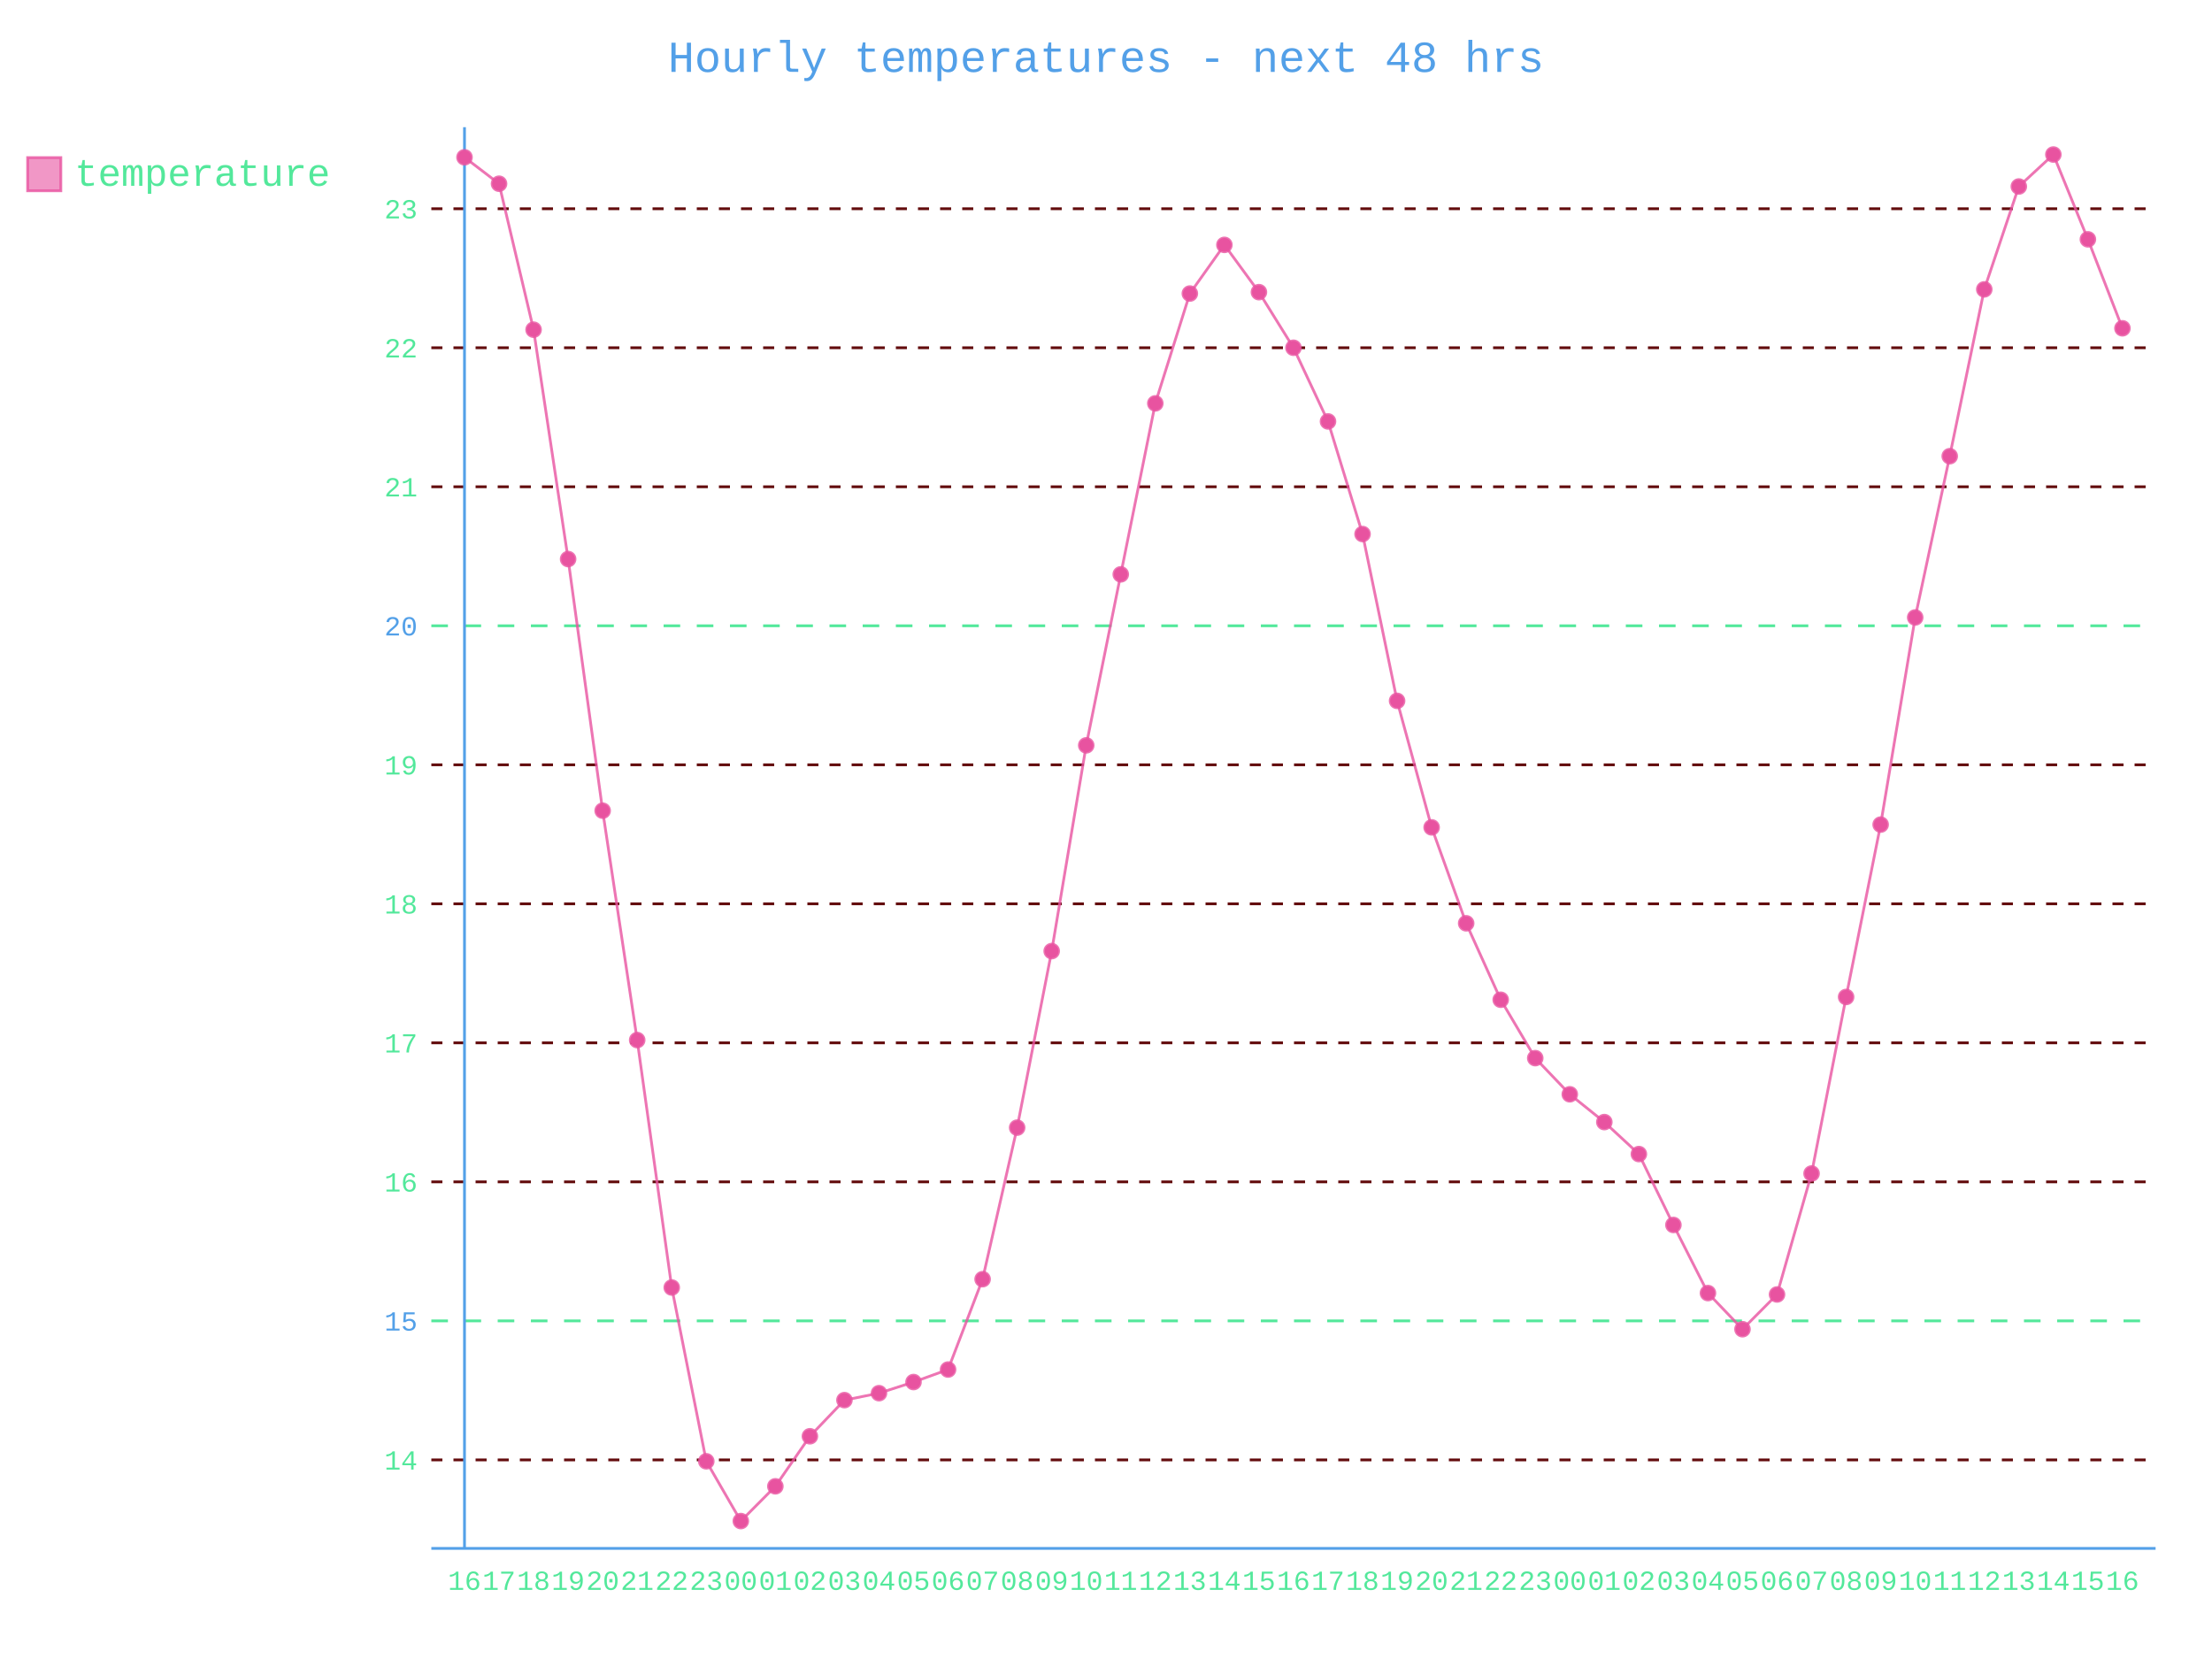
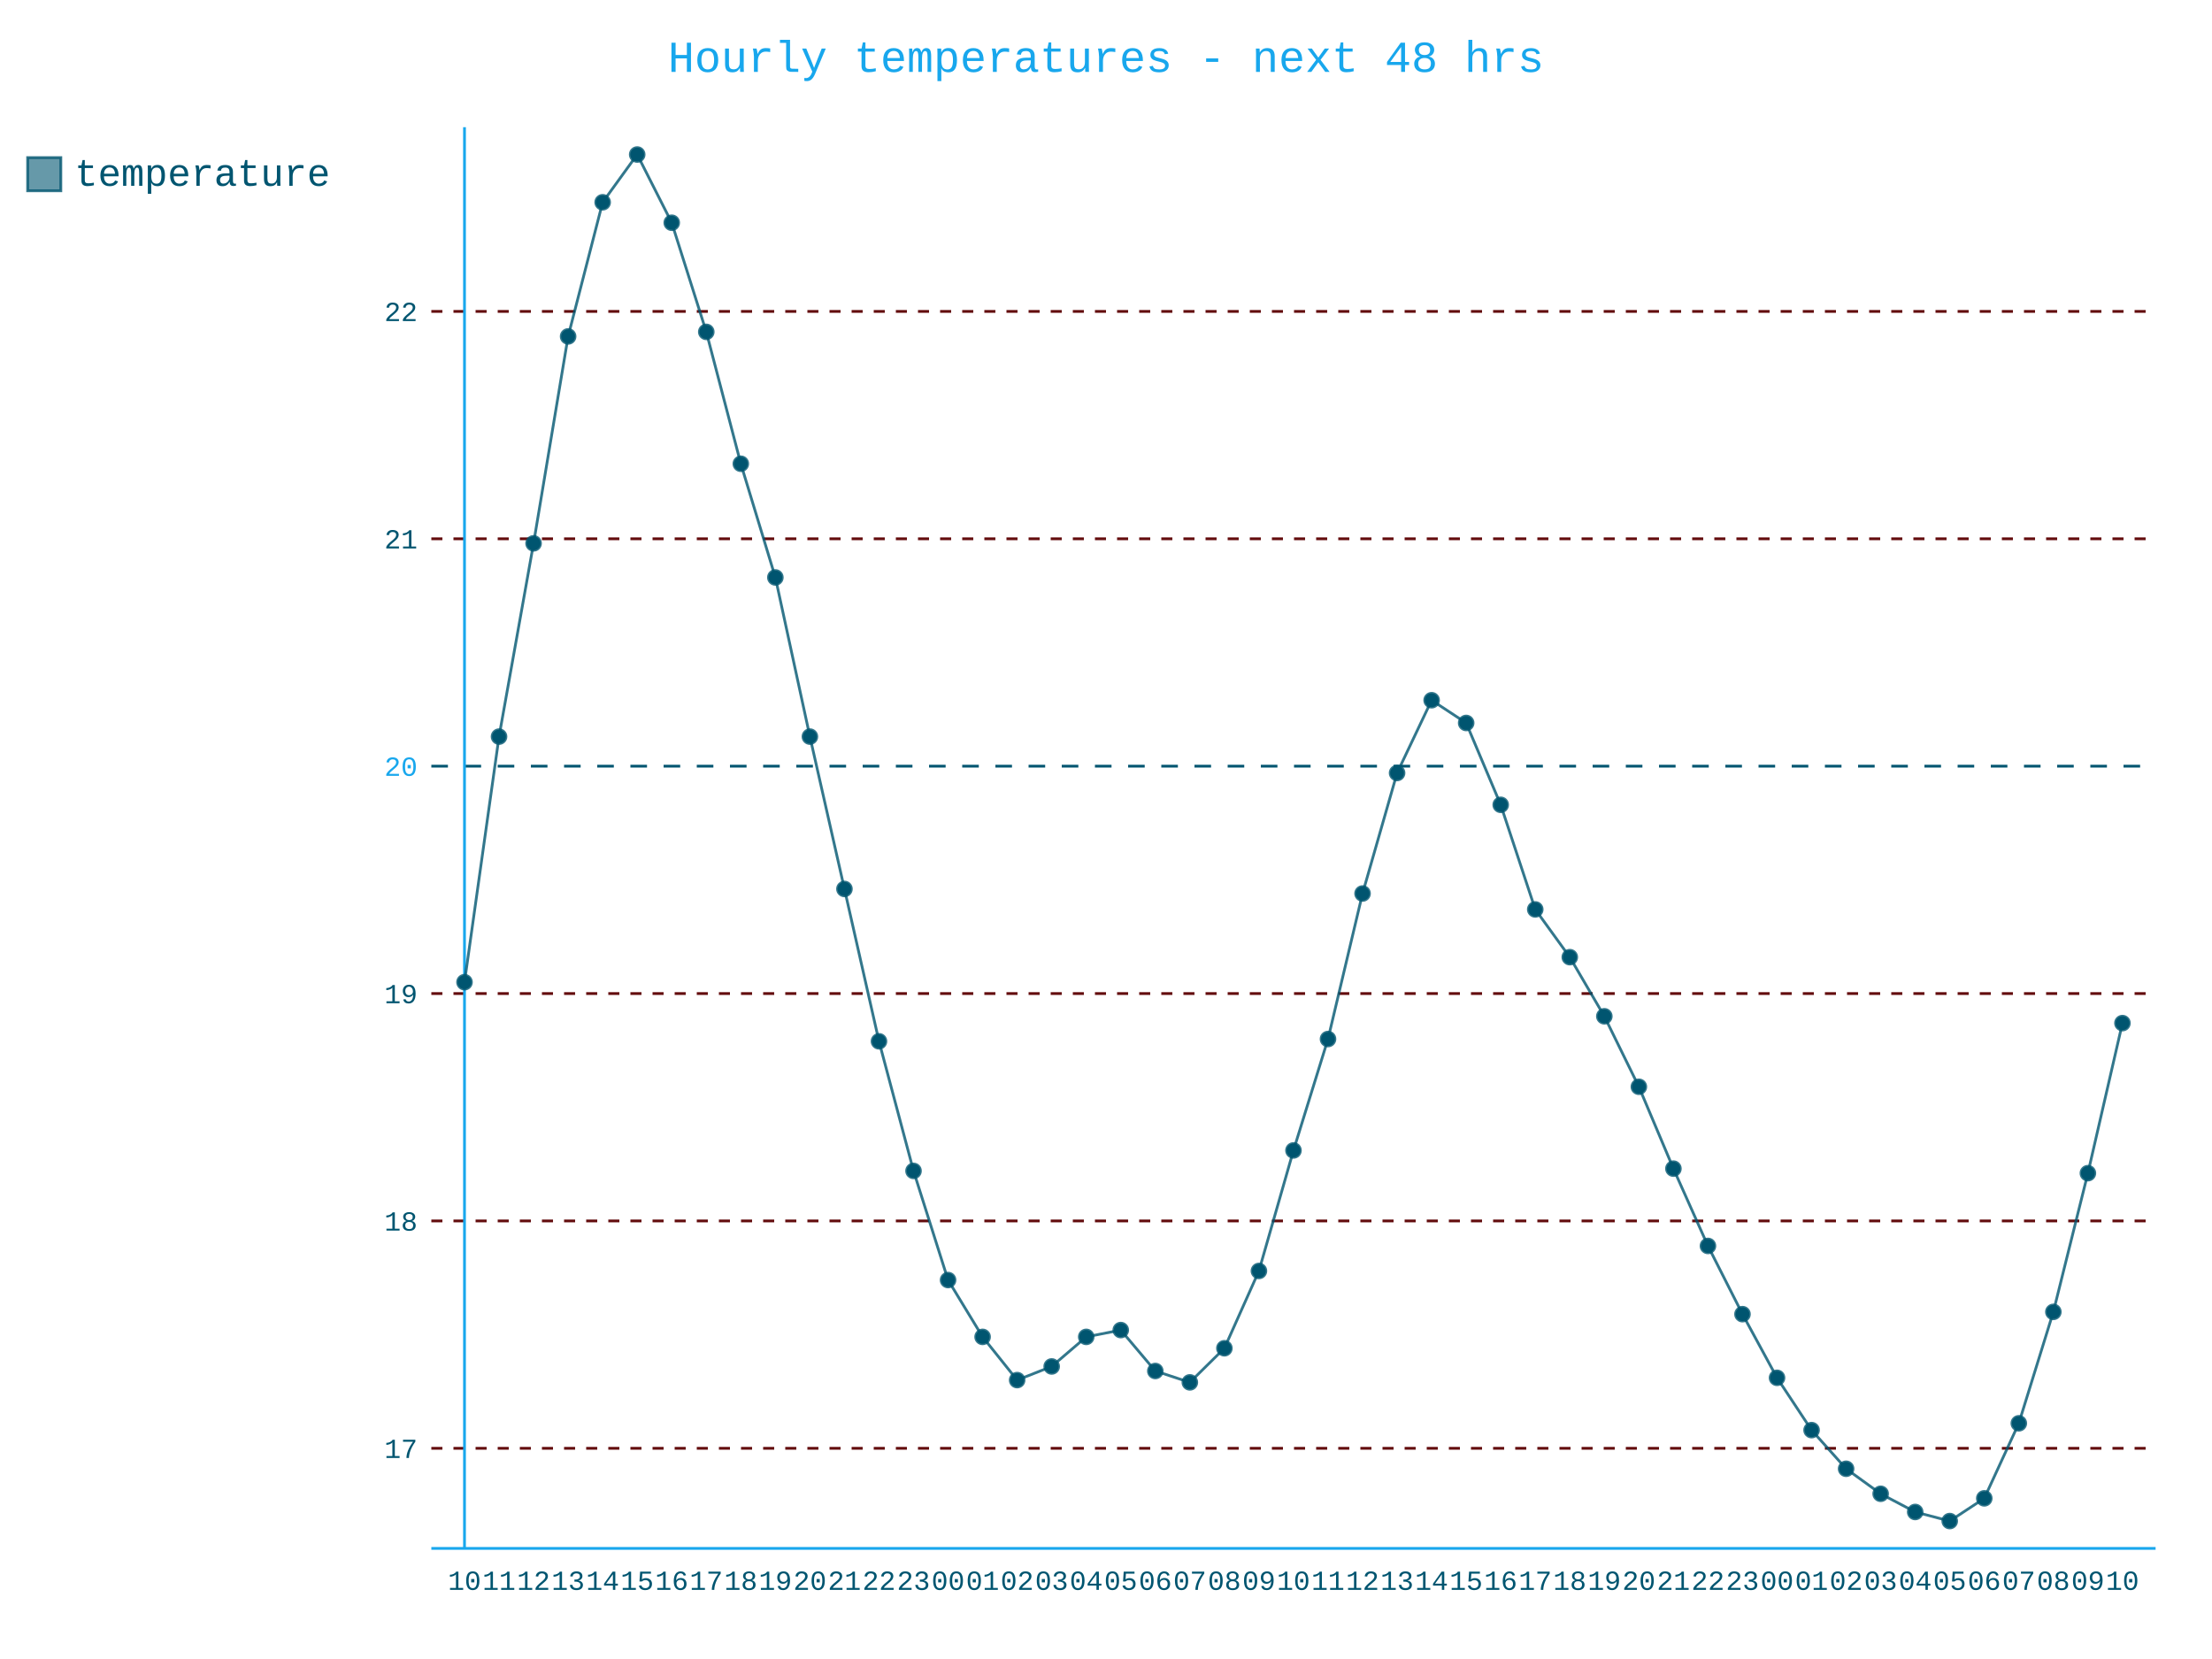
- <svg xmlns="http://www.w3.org/2000/svg" class="pygal-chart" id="chart-5d0aa697-72b7-4f3d-b9ee-b817de845986" viewBox="0 0 800 600">
+ <svg xmlns="http://www.w3.org/2000/svg" id="chart-4839b35b-69fd-4501-ba57-54d9279e1349" class="pygal-chart" viewBox="0 0 800 600">
  <defs>
-     <style type="text/css">#chart-5d0aa697-72b7-4f3d-b9ee-b817de845986{-webkit-user-select:none;-webkit-font-smoothing:antialiased;font-family:Consolas,"Liberation Mono",Menlo,Courier,monospace}#chart-5d0aa697-72b7-4f3d-b9ee-b817de845986 .title{font-family:Consolas,"Liberation Mono",Menlo,Courier,monospace;font-size:16px}#chart-5d0aa697-72b7-4f3d-b9ee-b817de845986 .legends .legend text{font-family:Consolas,"Liberation Mono",Menlo,Courier,monospace;font-size:14px}#chart-5d0aa697-72b7-4f3d-b9ee-b817de845986 .axis text{font-family:Consolas,"Liberation Mono",Menlo,Courier,monospace;font-size:10px}#chart-5d0aa697-72b7-4f3d-b9ee-b817de845986 .axis text.major{font-family:Consolas,"Liberation Mono",Menlo,Courier,monospace;font-size:10px}#chart-5d0aa697-72b7-4f3d-b9ee-b817de845986 .text-overlay text.value{font-family:Consolas,"Liberation Mono",Menlo,Courier,monospace;font-size:16px}#chart-5d0aa697-72b7-4f3d-b9ee-b817de845986 .text-overlay text.label{font-family:Consolas,"Liberation Mono",Menlo,Courier,monospace;font-size:10px}#chart-5d0aa697-72b7-4f3d-b9ee-b817de845986 .tooltip{font-family:Consolas,"Liberation Mono",Menlo,Courier,monospace;font-size:14px}#chart-5d0aa697-72b7-4f3d-b9ee-b817de845986 text.no_data{font-family:Consolas,"Liberation Mono",Menlo,Courier,monospace;font-size:64px}
- #chart-5d0aa697-72b7-4f3d-b9ee-b817de845986{background-color:transparent}#chart-5d0aa697-72b7-4f3d-b9ee-b817de845986 path,#chart-5d0aa697-72b7-4f3d-b9ee-b817de845986 line,#chart-5d0aa697-72b7-4f3d-b9ee-b817de845986 rect,#chart-5d0aa697-72b7-4f3d-b9ee-b817de845986 circle{-webkit-transition:400ms ease-in;-moz-transition:400ms ease-in;transition:400ms ease-in}#chart-5d0aa697-72b7-4f3d-b9ee-b817de845986 .graph &gt; .background{fill:transparent}#chart-5d0aa697-72b7-4f3d-b9ee-b817de845986 .plot &gt; .background{fill:transparent}#chart-5d0aa697-72b7-4f3d-b9ee-b817de845986 .graph{fill:#53E89B}#chart-5d0aa697-72b7-4f3d-b9ee-b817de845986 text.no_data{fill:#53A0E8}#chart-5d0aa697-72b7-4f3d-b9ee-b817de845986 .title{fill:#53A0E8}#chart-5d0aa697-72b7-4f3d-b9ee-b817de845986 .legends .legend text{fill:#53E89B}#chart-5d0aa697-72b7-4f3d-b9ee-b817de845986 .legends .legend:hover text{fill:#53A0E8}#chart-5d0aa697-72b7-4f3d-b9ee-b817de845986 .axis .line{stroke:#53A0E8}#chart-5d0aa697-72b7-4f3d-b9ee-b817de845986 .axis .guide.line{stroke:#630C0D}#chart-5d0aa697-72b7-4f3d-b9ee-b817de845986 .axis .major.line{stroke:#53E89B}#chart-5d0aa697-72b7-4f3d-b9ee-b817de845986 .axis text.major{fill:#53A0E8}#chart-5d0aa697-72b7-4f3d-b9ee-b817de845986 .axis.y .guides:hover .guide.line,#chart-5d0aa697-72b7-4f3d-b9ee-b817de845986 .line-graph .axis.x .guides:hover .guide.line,#chart-5d0aa697-72b7-4f3d-b9ee-b817de845986 .stackedline-graph .axis.x .guides:hover .guide.line,#chart-5d0aa697-72b7-4f3d-b9ee-b817de845986 .xy-graph .axis.x .guides:hover .guide.line{stroke:#53A0E8}#chart-5d0aa697-72b7-4f3d-b9ee-b817de845986 .axis .guides:hover text{fill:#53A0E8}#chart-5d0aa697-72b7-4f3d-b9ee-b817de845986 .reactive{fill-opacity:.6;stroke-opacity:.8}#chart-5d0aa697-72b7-4f3d-b9ee-b817de845986 .ci{stroke:#53E89B}#chart-5d0aa697-72b7-4f3d-b9ee-b817de845986 .reactive.active,#chart-5d0aa697-72b7-4f3d-b9ee-b817de845986 .active .reactive{fill-opacity:.9;stroke-opacity:.9;stroke-width:4}#chart-5d0aa697-72b7-4f3d-b9ee-b817de845986 .ci .reactive.active{stroke-width:1.5}#chart-5d0aa697-72b7-4f3d-b9ee-b817de845986 .series text{fill:#53A0E8}#chart-5d0aa697-72b7-4f3d-b9ee-b817de845986 .tooltip rect{fill:transparent;stroke:#53A0E8;-webkit-transition:opacity 400ms ease-in;-moz-transition:opacity 400ms ease-in;transition:opacity 400ms ease-in}#chart-5d0aa697-72b7-4f3d-b9ee-b817de845986 .tooltip .label{fill:#53E89B}#chart-5d0aa697-72b7-4f3d-b9ee-b817de845986 .tooltip .label{fill:#53E89B}#chart-5d0aa697-72b7-4f3d-b9ee-b817de845986 .tooltip .legend{font-size:.8em;fill:#630C0D}#chart-5d0aa697-72b7-4f3d-b9ee-b817de845986 .tooltip .x_label{font-size:.6em;fill:#53A0E8}#chart-5d0aa697-72b7-4f3d-b9ee-b817de845986 .tooltip .xlink{font-size:.5em;text-decoration:underline}#chart-5d0aa697-72b7-4f3d-b9ee-b817de845986 .tooltip .value{font-size:1.5em}#chart-5d0aa697-72b7-4f3d-b9ee-b817de845986 .bound{font-size:.5em}#chart-5d0aa697-72b7-4f3d-b9ee-b817de845986 .max-value{font-size:.75em;fill:#630C0D}#chart-5d0aa697-72b7-4f3d-b9ee-b817de845986 .map-element{fill:transparent;stroke:#630C0D !important}#chart-5d0aa697-72b7-4f3d-b9ee-b817de845986 .map-element .reactive{fill-opacity:inherit;stroke-opacity:inherit}#chart-5d0aa697-72b7-4f3d-b9ee-b817de845986 .color-0,#chart-5d0aa697-72b7-4f3d-b9ee-b817de845986 .color-0 a:visited{stroke:#E853A0;fill:#E853A0}#chart-5d0aa697-72b7-4f3d-b9ee-b817de845986 .text-overlay .color-0 text{fill:black}
- #chart-5d0aa697-72b7-4f3d-b9ee-b817de845986 text.no_data{text-anchor:middle}#chart-5d0aa697-72b7-4f3d-b9ee-b817de845986 .guide.line{fill:none}#chart-5d0aa697-72b7-4f3d-b9ee-b817de845986 .centered{text-anchor:middle}#chart-5d0aa697-72b7-4f3d-b9ee-b817de845986 .title{text-anchor:middle}#chart-5d0aa697-72b7-4f3d-b9ee-b817de845986 .legends .legend text{fill-opacity:1}#chart-5d0aa697-72b7-4f3d-b9ee-b817de845986 .axis.x text{text-anchor:middle}#chart-5d0aa697-72b7-4f3d-b9ee-b817de845986 .axis.x:not(.web) text[transform]{text-anchor:start}#chart-5d0aa697-72b7-4f3d-b9ee-b817de845986 .axis.x:not(.web) text[transform].backwards{text-anchor:end}#chart-5d0aa697-72b7-4f3d-b9ee-b817de845986 .axis.y text{text-anchor:end}#chart-5d0aa697-72b7-4f3d-b9ee-b817de845986 .axis.y text[transform].backwards{text-anchor:start}#chart-5d0aa697-72b7-4f3d-b9ee-b817de845986 .axis.y2 text{text-anchor:start}#chart-5d0aa697-72b7-4f3d-b9ee-b817de845986 .axis.y2 text[transform].backwards{text-anchor:end}#chart-5d0aa697-72b7-4f3d-b9ee-b817de845986 .axis .guide.line{stroke-dasharray:4,4}#chart-5d0aa697-72b7-4f3d-b9ee-b817de845986 .axis .major.guide.line{stroke-dasharray:6,6}#chart-5d0aa697-72b7-4f3d-b9ee-b817de845986 .horizontal .axis.y .guide.line,#chart-5d0aa697-72b7-4f3d-b9ee-b817de845986 .horizontal .axis.y2 .guide.line,#chart-5d0aa697-72b7-4f3d-b9ee-b817de845986 .vertical .axis.x .guide.line{opacity:0}#chart-5d0aa697-72b7-4f3d-b9ee-b817de845986 .horizontal .axis.always_show .guide.line,#chart-5d0aa697-72b7-4f3d-b9ee-b817de845986 .vertical .axis.always_show .guide.line{opacity:1 !important}#chart-5d0aa697-72b7-4f3d-b9ee-b817de845986 .axis.y .guides:hover .guide.line,#chart-5d0aa697-72b7-4f3d-b9ee-b817de845986 .axis.y2 .guides:hover .guide.line,#chart-5d0aa697-72b7-4f3d-b9ee-b817de845986 .axis.x .guides:hover .guide.line{opacity:1}#chart-5d0aa697-72b7-4f3d-b9ee-b817de845986 .axis .guides:hover text{opacity:1}#chart-5d0aa697-72b7-4f3d-b9ee-b817de845986 .nofill{fill:none}#chart-5d0aa697-72b7-4f3d-b9ee-b817de845986 .subtle-fill{fill-opacity:.2}#chart-5d0aa697-72b7-4f3d-b9ee-b817de845986 .dot{stroke-width:1px;fill-opacity:1}#chart-5d0aa697-72b7-4f3d-b9ee-b817de845986 .dot.active{stroke-width:5px}#chart-5d0aa697-72b7-4f3d-b9ee-b817de845986 .dot.negative{fill:transparent}#chart-5d0aa697-72b7-4f3d-b9ee-b817de845986 text,#chart-5d0aa697-72b7-4f3d-b9ee-b817de845986 tspan{stroke:none !important}#chart-5d0aa697-72b7-4f3d-b9ee-b817de845986 .series text.active{opacity:1}#chart-5d0aa697-72b7-4f3d-b9ee-b817de845986 .tooltip rect{fill-opacity:.95;stroke-width:.5}#chart-5d0aa697-72b7-4f3d-b9ee-b817de845986 .tooltip text{fill-opacity:1}#chart-5d0aa697-72b7-4f3d-b9ee-b817de845986 .showable{visibility:hidden}#chart-5d0aa697-72b7-4f3d-b9ee-b817de845986 .showable.shown{visibility:visible}#chart-5d0aa697-72b7-4f3d-b9ee-b817de845986 .gauge-background{fill:rgba(229,229,229,1);stroke:none}#chart-5d0aa697-72b7-4f3d-b9ee-b817de845986 .bg-lines{stroke:transparent;stroke-width:2px}</style>
+     <style type="text/css">#chart-4839b35b-69fd-4501-ba57-54d9279e1349{-webkit-user-select:none;-webkit-font-smoothing:antialiased;font-family:Consolas,"Liberation Mono",Menlo,Courier,monospace}#chart-4839b35b-69fd-4501-ba57-54d9279e1349 .title{font-family:Consolas,"Liberation Mono",Menlo,Courier,monospace;font-size:16px}#chart-4839b35b-69fd-4501-ba57-54d9279e1349 .legends .legend text{font-family:Consolas,"Liberation Mono",Menlo,Courier,monospace;font-size:14px}#chart-4839b35b-69fd-4501-ba57-54d9279e1349 .axis text{font-family:Consolas,"Liberation Mono",Menlo,Courier,monospace;font-size:10px}#chart-4839b35b-69fd-4501-ba57-54d9279e1349 .axis text.major{font-family:Consolas,"Liberation Mono",Menlo,Courier,monospace;font-size:10px}#chart-4839b35b-69fd-4501-ba57-54d9279e1349 .text-overlay text.value{font-family:Consolas,"Liberation Mono",Menlo,Courier,monospace;font-size:16px}#chart-4839b35b-69fd-4501-ba57-54d9279e1349 .text-overlay text.label{font-family:Consolas,"Liberation Mono",Menlo,Courier,monospace;font-size:10px}#chart-4839b35b-69fd-4501-ba57-54d9279e1349 .tooltip{font-family:Consolas,"Liberation Mono",Menlo,Courier,monospace;font-size:14px}#chart-4839b35b-69fd-4501-ba57-54d9279e1349 text.no_data{font-family:Consolas,"Liberation Mono",Menlo,Courier,monospace;font-size:64px}
+ #chart-4839b35b-69fd-4501-ba57-54d9279e1349{background-color:transparent}#chart-4839b35b-69fd-4501-ba57-54d9279e1349 path,#chart-4839b35b-69fd-4501-ba57-54d9279e1349 line,#chart-4839b35b-69fd-4501-ba57-54d9279e1349 rect,#chart-4839b35b-69fd-4501-ba57-54d9279e1349 circle{-webkit-transition:400ms ease-in;-moz-transition:400ms ease-in;transition:400ms ease-in}#chart-4839b35b-69fd-4501-ba57-54d9279e1349 .graph &gt; .background{fill:transparent}#chart-4839b35b-69fd-4501-ba57-54d9279e1349 .plot &gt; .background{fill:transparent}#chart-4839b35b-69fd-4501-ba57-54d9279e1349 .graph{fill:#005570}#chart-4839b35b-69fd-4501-ba57-54d9279e1349 text.no_data{fill:#18a7ed}#chart-4839b35b-69fd-4501-ba57-54d9279e1349 .title{fill:#18a7ed}#chart-4839b35b-69fd-4501-ba57-54d9279e1349 .legends .legend text{fill:#005570}#chart-4839b35b-69fd-4501-ba57-54d9279e1349 .legends .legend:hover text{fill:#18a7ed}#chart-4839b35b-69fd-4501-ba57-54d9279e1349 .axis .line{stroke:#18a7ed}#chart-4839b35b-69fd-4501-ba57-54d9279e1349 .axis .guide.line{stroke:#630C0D}#chart-4839b35b-69fd-4501-ba57-54d9279e1349 .axis .major.line{stroke:#005570}#chart-4839b35b-69fd-4501-ba57-54d9279e1349 .axis text.major{fill:#18a7ed}#chart-4839b35b-69fd-4501-ba57-54d9279e1349 .axis.y .guides:hover .guide.line,#chart-4839b35b-69fd-4501-ba57-54d9279e1349 .line-graph .axis.x .guides:hover .guide.line,#chart-4839b35b-69fd-4501-ba57-54d9279e1349 .stackedline-graph .axis.x .guides:hover .guide.line,#chart-4839b35b-69fd-4501-ba57-54d9279e1349 .xy-graph .axis.x .guides:hover .guide.line{stroke:#18a7ed}#chart-4839b35b-69fd-4501-ba57-54d9279e1349 .axis .guides:hover text{fill:#18a7ed}#chart-4839b35b-69fd-4501-ba57-54d9279e1349 .reactive{fill-opacity:.6;stroke-opacity:.8}#chart-4839b35b-69fd-4501-ba57-54d9279e1349 .ci{stroke:#005570}#chart-4839b35b-69fd-4501-ba57-54d9279e1349 .reactive.active,#chart-4839b35b-69fd-4501-ba57-54d9279e1349 .active .reactive{fill-opacity:.9;stroke-opacity:.9;stroke-width:4}#chart-4839b35b-69fd-4501-ba57-54d9279e1349 .ci .reactive.active{stroke-width:1.5}#chart-4839b35b-69fd-4501-ba57-54d9279e1349 .series text{fill:#18a7ed}#chart-4839b35b-69fd-4501-ba57-54d9279e1349 .tooltip rect{fill:transparent;stroke:#18a7ed;-webkit-transition:opacity 400ms ease-in;-moz-transition:opacity 400ms ease-in;transition:opacity 400ms ease-in}#chart-4839b35b-69fd-4501-ba57-54d9279e1349 .tooltip .label{fill:#005570}#chart-4839b35b-69fd-4501-ba57-54d9279e1349 .tooltip .label{fill:#005570}#chart-4839b35b-69fd-4501-ba57-54d9279e1349 .tooltip .legend{font-size:.8em;fill:#630C0D}#chart-4839b35b-69fd-4501-ba57-54d9279e1349 .tooltip .x_label{font-size:.6em;fill:#18a7ed}#chart-4839b35b-69fd-4501-ba57-54d9279e1349 .tooltip .xlink{font-size:.5em;text-decoration:underline}#chart-4839b35b-69fd-4501-ba57-54d9279e1349 .tooltip .value{font-size:1.5em}#chart-4839b35b-69fd-4501-ba57-54d9279e1349 .bound{font-size:.5em}#chart-4839b35b-69fd-4501-ba57-54d9279e1349 .max-value{font-size:.75em;fill:#630C0D}#chart-4839b35b-69fd-4501-ba57-54d9279e1349 .map-element{fill:transparent;stroke:#630C0D !important}#chart-4839b35b-69fd-4501-ba57-54d9279e1349 .map-element .reactive{fill-opacity:inherit;stroke-opacity:inherit}#chart-4839b35b-69fd-4501-ba57-54d9279e1349 .color-0,#chart-4839b35b-69fd-4501-ba57-54d9279e1349 .color-0 a:visited{stroke:#005570;fill:#005570}#chart-4839b35b-69fd-4501-ba57-54d9279e1349 .text-overlay .color-0 text{fill:black}
+ #chart-4839b35b-69fd-4501-ba57-54d9279e1349 text.no_data{text-anchor:middle}#chart-4839b35b-69fd-4501-ba57-54d9279e1349 .guide.line{fill:none}#chart-4839b35b-69fd-4501-ba57-54d9279e1349 .centered{text-anchor:middle}#chart-4839b35b-69fd-4501-ba57-54d9279e1349 .title{text-anchor:middle}#chart-4839b35b-69fd-4501-ba57-54d9279e1349 .legends .legend text{fill-opacity:1}#chart-4839b35b-69fd-4501-ba57-54d9279e1349 .axis.x text{text-anchor:middle}#chart-4839b35b-69fd-4501-ba57-54d9279e1349 .axis.x:not(.web) text[transform]{text-anchor:start}#chart-4839b35b-69fd-4501-ba57-54d9279e1349 .axis.x:not(.web) text[transform].backwards{text-anchor:end}#chart-4839b35b-69fd-4501-ba57-54d9279e1349 .axis.y text{text-anchor:end}#chart-4839b35b-69fd-4501-ba57-54d9279e1349 .axis.y text[transform].backwards{text-anchor:start}#chart-4839b35b-69fd-4501-ba57-54d9279e1349 .axis.y2 text{text-anchor:start}#chart-4839b35b-69fd-4501-ba57-54d9279e1349 .axis.y2 text[transform].backwards{text-anchor:end}#chart-4839b35b-69fd-4501-ba57-54d9279e1349 .axis .guide.line{stroke-dasharray:4,4}#chart-4839b35b-69fd-4501-ba57-54d9279e1349 .axis .major.guide.line{stroke-dasharray:6,6}#chart-4839b35b-69fd-4501-ba57-54d9279e1349 .horizontal .axis.y .guide.line,#chart-4839b35b-69fd-4501-ba57-54d9279e1349 .horizontal .axis.y2 .guide.line,#chart-4839b35b-69fd-4501-ba57-54d9279e1349 .vertical .axis.x .guide.line{opacity:0}#chart-4839b35b-69fd-4501-ba57-54d9279e1349 .horizontal .axis.always_show .guide.line,#chart-4839b35b-69fd-4501-ba57-54d9279e1349 .vertical .axis.always_show .guide.line{opacity:1 !important}#chart-4839b35b-69fd-4501-ba57-54d9279e1349 .axis.y .guides:hover .guide.line,#chart-4839b35b-69fd-4501-ba57-54d9279e1349 .axis.y2 .guides:hover .guide.line,#chart-4839b35b-69fd-4501-ba57-54d9279e1349 .axis.x .guides:hover .guide.line{opacity:1}#chart-4839b35b-69fd-4501-ba57-54d9279e1349 .axis .guides:hover text{opacity:1}#chart-4839b35b-69fd-4501-ba57-54d9279e1349 .nofill{fill:none}#chart-4839b35b-69fd-4501-ba57-54d9279e1349 .subtle-fill{fill-opacity:.2}#chart-4839b35b-69fd-4501-ba57-54d9279e1349 .dot{stroke-width:1px;fill-opacity:1}#chart-4839b35b-69fd-4501-ba57-54d9279e1349 .dot.active{stroke-width:5px}#chart-4839b35b-69fd-4501-ba57-54d9279e1349 .dot.negative{fill:transparent}#chart-4839b35b-69fd-4501-ba57-54d9279e1349 text,#chart-4839b35b-69fd-4501-ba57-54d9279e1349 tspan{stroke:none !important}#chart-4839b35b-69fd-4501-ba57-54d9279e1349 .series text.active{opacity:1}#chart-4839b35b-69fd-4501-ba57-54d9279e1349 .tooltip rect{fill-opacity:.95;stroke-width:.5}#chart-4839b35b-69fd-4501-ba57-54d9279e1349 .tooltip text{fill-opacity:1}#chart-4839b35b-69fd-4501-ba57-54d9279e1349 .showable{visibility:hidden}#chart-4839b35b-69fd-4501-ba57-54d9279e1349 .showable.shown{visibility:visible}#chart-4839b35b-69fd-4501-ba57-54d9279e1349 .gauge-background{fill:rgba(229,229,229,1);stroke:none}#chart-4839b35b-69fd-4501-ba57-54d9279e1349 .bg-lines{stroke:transparent;stroke-width:2px}</style>
  </defs>
  <g class="graph line-graph vertical">
    <rect class="background" height="600" width="800" x="0" y="0" />
    <g class="plot" transform="translate(156, 46)">
      <rect class="background" height="514" width="623.6" x="0" y="0" />
      <g class="axis y always_show">
        <path class="line" d="M0 514 h623.6" />
        <g class="guides">
-           <path class="guide line" d="M0 481.993 h623.6" />
-           <text class="" x="-5" y="485.493">14</text>
-         </g>
-         <g class="guides">
-           <path class="major guide line" d="M0 431.715 h623.6" />
-           <text class="major" x="-5" y="435.215">15</text>
-         </g>
-         <g class="guides">
-           <path class="guide line" d="M0 381.438 h623.6" />
-           <text class="" x="-5" y="384.938">16</text>
-         </g>
-         <g class="guides">
-           <path class="guide line" d="M0 331.16 h623.6" />
-           <text class="" x="-5" y="334.66">17</text>
-         </g>
-         <g class="guides">
-           <path class="guide line" d="M0 280.882 h623.6" />
-           <text class="" x="-5" y="284.382">18</text>
-         </g>
-         <g class="guides">
-           <path class="guide line" d="M0 230.604 h623.6" />
-           <text class="" x="-5" y="234.104">19</text>
-         </g>
-         <g class="guides">
-           <path class="major guide line" d="M0 180.326 h623.6" />
-           <text class="major" x="-5" y="183.826">20</text>
-         </g>
-         <g class="guides">
-           <path class="guide line" d="M0 130.049 h623.6" />
-           <text class="" x="-5" y="133.549">21</text>
-         </g>
-         <g class="guides">
-           <path class="guide line" d="M0 79.771 h623.6" />
-           <text class="" x="-5" y="83.271">22</text>
-         </g>
-         <g class="guides">
-           <path class="guide line" d="M0 29.493 h623.6" />
-           <text class="" x="-5" y="32.993">23</text>
+           <path class="guide line" d="M0 477.8 h623.6" />
+           <text class="" x="-5" y="481.3">17</text>
+         </g>
+         <g class="guides">
+           <path class="guide line" d="M0 395.566 h623.6" />
+           <text class="" x="-5" y="399.066">18</text>
+         </g>
+         <g class="guides">
+           <path class="guide line" d="M0 313.331 h623.6" />
+           <text class="" x="-5" y="316.831">19</text>
+         </g>
+         <g class="guides">
+           <path class="major guide line" d="M0 231.096 h623.6" />
+           <text class="major" x="-5" y="234.596">20</text>
+         </g>
+         <g class="guides">
+           <path class="guide line" d="M0 148.861 h623.6" />
+           <text class="" x="-5" y="152.361">21</text>
+         </g>
+         <g class="guides">
+           <path class="guide line" d="M0 66.627 h623.6" />
+           <text class="" x="-5" y="70.127">22</text>
        </g>
      </g>
      <g class="axis x">
        <g class="guides">
          <path class="line" d="M11.992 0 v514" />
-           <text class="" x="11.992" y="529.0">16</text>
+           <text class="" x="11.992" y="529.0">10</text>
        </g>
        <g class="guides">
          <path class="guide line" d="M24.484 0 v514" />
-           <text class="" x="24.484" y="529.0">17</text>
+           <text class="" x="24.484" y="529.0">11</text>
        </g>
        <g class="guides">
          <path class="guide line" d="M36.976 0 v514" />
-           <text class="" x="36.976" y="529.0">18</text>
+           <text class="" x="36.976" y="529.0">12</text>
        </g>
        <g class="guides">
          <path class="guide line" d="M49.468 0 v514" />
-           <text class="" x="49.468" y="529.0">19</text>
+           <text class="" x="49.468" y="529.0">13</text>
        </g>
        <g class="guides">
          <path class="guide line" d="M61.96 0 v514" />
-           <text class="" x="61.96" y="529.0">20</text>
+           <text class="" x="61.96" y="529.0">14</text>
        </g>
        <g class="guides">
          <path class="guide line" d="M74.452 0 v514" />
-           <text class="" x="74.452" y="529.0">21</text>
+           <text class="" x="74.452" y="529.0">15</text>
        </g>
        <g class="guides">
          <path class="guide line" d="M86.944 0 v514" />
-           <text class="" x="86.944" y="529.0">22</text>
+           <text class="" x="86.944" y="529.0">16</text>
        </g>
        <g class="guides">
          <path class="guide line" d="M99.436 0 v514" />
-           <text class="" x="99.436" y="529.0">23</text>
+           <text class="" x="99.436" y="529.0">17</text>
        </g>
        <g class="guides">
          <path class="guide line" d="M111.928 0 v514" />
-           <text class="" x="111.928" y="529.0">00</text>
+           <text class="" x="111.928" y="529.0">18</text>
        </g>
        <g class="guides">
          <path class="guide line" d="M124.42 0 v514" />
-           <text class="" x="124.42" y="529.0">01</text>
+           <text class="" x="124.42" y="529.0">19</text>
        </g>
        <g class="guides">
          <path class="guide line" d="M136.912 0 v514" />
-           <text class="" x="136.912" y="529.0">02</text>
+           <text class="" x="136.912" y="529.0">20</text>
        </g>
        <g class="guides">
          <path class="guide line" d="M149.404 0 v514" />
-           <text class="" x="149.404" y="529.0">03</text>
+           <text class="" x="149.404" y="529.0">21</text>
        </g>
        <g class="guides">
          <path class="guide line" d="M161.896 0 v514" />
-           <text class="" x="161.896" y="529.0">04</text>
+           <text class="" x="161.896" y="529.0">22</text>
        </g>
        <g class="guides">
          <path class="guide line" d="M174.388 0 v514" />
-           <text class="" x="174.388" y="529.0">05</text>
+           <text class="" x="174.388" y="529.0">23</text>
        </g>
        <g class="guides">
          <path class="guide line" d="M186.88 0 v514" />
-           <text class="" x="186.88" y="529.0">06</text>
+           <text class="" x="186.88" y="529.0">00</text>
        </g>
        <g class="guides">
          <path class="guide line" d="M199.372 0 v514" />
-           <text class="" x="199.372" y="529.0">07</text>
+           <text class="" x="199.372" y="529.0">01</text>
        </g>
        <g class="guides">
          <path class="guide line" d="M211.864 0 v514" />
-           <text class="" x="211.864" y="529.0">08</text>
+           <text class="" x="211.864" y="529.0">02</text>
        </g>
        <g class="guides">
          <path class="guide line" d="M224.356 0 v514" />
-           <text class="" x="224.356" y="529.0">09</text>
+           <text class="" x="224.356" y="529.0">03</text>
        </g>
        <g class="guides">
          <path class="guide line" d="M236.848 0 v514" />
-           <text class="" x="236.848" y="529.0">10</text>
+           <text class="" x="236.848" y="529.0">04</text>
        </g>
        <g class="guides">
          <path class="guide line" d="M249.34 0 v514" />
-           <text class="" x="249.34" y="529.0">11</text>
+           <text class="" x="249.34" y="529.0">05</text>
        </g>
        <g class="guides">
          <path class="guide line" d="M261.832 0 v514" />
-           <text class="" x="261.832" y="529.0">12</text>
+           <text class="" x="261.832" y="529.0">06</text>
        </g>
        <g class="guides">
          <path class="guide line" d="M274.324 0 v514" />
-           <text class="" x="274.324" y="529.0">13</text>
+           <text class="" x="274.324" y="529.0">07</text>
        </g>
        <g class="guides">
          <path class="guide line" d="M286.816 0 v514" />
-           <text class="" x="286.816" y="529.0">14</text>
+           <text class="" x="286.816" y="529.0">08</text>
        </g>
        <g class="guides">
          <path class="guide line" d="M299.308 0 v514" />
-           <text class="" x="299.308" y="529.0">15</text>
+           <text class="" x="299.308" y="529.0">09</text>
        </g>
        <g class="guides">
          <path class="guide line" d="M311.8 0 v514" />
-           <text class="" x="311.8" y="529.0">16</text>
+           <text class="" x="311.8" y="529.0">10</text>
        </g>
        <g class="guides">
          <path class="guide line" d="M324.292 0 v514" />
-           <text class="" x="324.292" y="529.0">17</text>
+           <text class="" x="324.292" y="529.0">11</text>
        </g>
        <g class="guides">
          <path class="guide line" d="M336.784 0 v514" />
-           <text class="" x="336.784" y="529.0">18</text>
+           <text class="" x="336.784" y="529.0">12</text>
        </g>
        <g class="guides">
          <path class="guide line" d="M349.276 0 v514" />
-           <text class="" x="349.276" y="529.0">19</text>
+           <text class="" x="349.276" y="529.0">13</text>
        </g>
        <g class="guides">
          <path class="guide line" d="M361.768 0 v514" />
-           <text class="" x="361.768" y="529.0">20</text>
+           <text class="" x="361.768" y="529.0">14</text>
        </g>
        <g class="guides">
          <path class="guide line" d="M374.26 0 v514" />
-           <text class="" x="374.26" y="529.0">21</text>
+           <text class="" x="374.26" y="529.0">15</text>
        </g>
        <g class="guides">
          <path class="guide line" d="M386.752 0 v514" />
-           <text class="" x="386.752" y="529.0">22</text>
+           <text class="" x="386.752" y="529.0">16</text>
        </g>
        <g class="guides">
          <path class="guide line" d="M399.244 0 v514" />
-           <text class="" x="399.244" y="529.0">23</text>
+           <text class="" x="399.244" y="529.0">17</text>
        </g>
        <g class="guides">
          <path class="guide line" d="M411.736 0 v514" />
-           <text class="" x="411.736" y="529.0">00</text>
+           <text class="" x="411.736" y="529.0">18</text>
        </g>
        <g class="guides">
          <path class="guide line" d="M424.228 0 v514" />
-           <text class="" x="424.228" y="529.0">01</text>
+           <text class="" x="424.228" y="529.0">19</text>
        </g>
        <g class="guides">
          <path class="guide line" d="M436.72 0 v514" />
-           <text class="" x="436.72" y="529.0">02</text>
+           <text class="" x="436.72" y="529.0">20</text>
        </g>
        <g class="guides">
          <path class="guide line" d="M449.212 0 v514" />
-           <text class="" x="449.212" y="529.0">03</text>
+           <text class="" x="449.212" y="529.0">21</text>
        </g>
        <g class="guides">
          <path class="guide line" d="M461.704 0 v514" />
-           <text class="" x="461.704" y="529.0">04</text>
+           <text class="" x="461.704" y="529.0">22</text>
        </g>
        <g class="guides">
          <path class="guide line" d="M474.196 0 v514" />
-           <text class="" x="474.196" y="529.0">05</text>
+           <text class="" x="474.196" y="529.0">23</text>
        </g>
        <g class="guides">
          <path class="guide line" d="M486.688 0 v514" />
-           <text class="" x="486.688" y="529.0">06</text>
+           <text class="" x="486.688" y="529.0">00</text>
        </g>
        <g class="guides">
          <path class="guide line" d="M499.18 0 v514" />
-           <text class="" x="499.18" y="529.0">07</text>
+           <text class="" x="499.18" y="529.0">01</text>
        </g>
        <g class="guides">
          <path class="guide line" d="M511.672 0 v514" />
-           <text class="" x="511.672" y="529.0">08</text>
+           <text class="" x="511.672" y="529.0">02</text>
        </g>
        <g class="guides">
          <path class="guide line" d="M524.164 0 v514" />
-           <text class="" x="524.164" y="529.0">09</text>
+           <text class="" x="524.164" y="529.0">03</text>
        </g>
        <g class="guides">
          <path class="guide line" d="M536.656 0 v514" />
-           <text class="" x="536.656" y="529.0">10</text>
+           <text class="" x="536.656" y="529.0">04</text>
        </g>
        <g class="guides">
          <path class="guide line" d="M549.148 0 v514" />
-           <text class="" x="549.148" y="529.0">11</text>
+           <text class="" x="549.148" y="529.0">05</text>
        </g>
        <g class="guides">
          <path class="guide line" d="M561.64 0 v514" />
-           <text class="" x="561.64" y="529.0">12</text>
+           <text class="" x="561.64" y="529.0">06</text>
        </g>
        <g class="guides">
          <path class="guide line" d="M574.132 0 v514" />
-           <text class="" x="574.132" y="529.0">13</text>
+           <text class="" x="574.132" y="529.0">07</text>
        </g>
        <g class="guides">
          <path class="guide line" d="M586.624 0 v514" />
-           <text class="" x="586.624" y="529.0">14</text>
+           <text class="" x="586.624" y="529.0">08</text>
        </g>
        <g class="guides">
          <path class="guide line" d="M599.116 0 v514" />
-           <text class="" x="599.116" y="529.0">15</text>
+           <text class="" x="599.116" y="529.0">09</text>
        </g>
        <g class="guides">
          <path class="guide line" d="M611.608 0 v514" />
-           <text class="" x="611.608" y="529.0">16</text>
+           <text class="" x="611.608" y="529.0">10</text>
        </g>
      </g>
      <g class="series serie-0 color-0">
-         <path class="line reactive nofill" d="M11.992 10.89 L24.484 20.443 36.976 73.235 49.468 156.193 61.96 247.196 74.452 330.154 86.944 419.649 99.436 482.496 111.928 504.115 124.42 491.546 136.912 473.446 149.404 460.374 161.896 457.86 174.388 453.838 186.88 449.313 199.372 416.632 211.864 361.829 224.356 297.976 236.848 223.565 249.34 161.724 261.832 99.882 274.324 60.162 286.816 42.565 299.308 59.66 311.8 79.771 324.292 106.418 336.784 147.143 349.276 207.476 361.768 253.229 374.26 287.921 386.752 315.574 399.244 336.69 411.736 349.763 424.228 359.818 436.72 371.382 449.212 397.024 461.704 421.66 474.196 434.732 486.688 422.163 499.18 378.421 511.672 314.568 524.164 252.224 536.656 177.31 549.148 118.987 561.64 58.654 574.132 21.449 586.624 9.885 599.116 40.554 611.608 72.732" />
+         <path class="line reactive nofill" d="M11.992 309.219 L24.484 220.406 36.976 150.506 49.468 75.672 61.96 27.154 74.452 9.885 86.944 34.555 99.436 74.028 111.928 121.724 124.42 162.841 136.912 220.406 149.404 275.503 161.896 330.6 174.388 377.474 186.88 416.947 199.372 437.505 211.864 453.13 224.356 448.196 236.848 437.505 249.34 435.038 261.832 449.84 274.324 453.952 286.816 441.617 299.308 413.657 311.8 370.073 324.292 329.778 336.784 277.148 349.276 233.563 361.768 207.248 374.26 215.471 386.752 245.076 399.244 282.904 411.736 300.173 424.228 321.554 436.72 347.047 449.212 376.652 461.704 404.611 474.196 429.282 486.688 452.308 499.18 471.221 511.672 485.201 524.164 494.247 536.656 500.826 549.148 504.115 561.64 495.892 574.132 468.754 586.624 428.459 599.116 378.296 611.608 324.021" />
      </g>
    </g>
    <g class="titles">
      <text class="title plot_title" x="400.0" y="26">Hourly temperatures - next 48 hrs</text>
    </g>
    <g class="plot overlay" transform="translate(156, 46)">
      <g class="series serie-0 color-0">
        <g class="dots">
-           <circle class="dot reactive tooltip-trigger" cx="11.992" cy="10.89" r="2.5" />
-         </g>
-         <g class="dots">
-           <circle class="dot reactive tooltip-trigger" cx="24.484" cy="20.443" r="2.5" />
-         </g>
-         <g class="dots">
-           <circle class="dot reactive tooltip-trigger" cx="36.976" cy="73.235" r="2.5" />
-         </g>
-         <g class="dots">
-           <circle class="dot reactive tooltip-trigger" cx="49.468" cy="156.193" r="2.5" />
-         </g>
-         <g class="dots">
-           <circle class="dot reactive tooltip-trigger" cx="61.96" cy="247.196" r="2.5" />
-         </g>
-         <g class="dots">
-           <circle class="dot reactive tooltip-trigger" cx="74.452" cy="330.154" r="2.5" />
-         </g>
-         <g class="dots">
-           <circle class="dot reactive tooltip-trigger" cx="86.944" cy="419.649" r="2.5" />
-         </g>
-         <g class="dots">
-           <circle class="dot reactive tooltip-trigger" cx="99.436" cy="482.496" r="2.5" />
-         </g>
-         <g class="dots">
-           <circle class="dot reactive tooltip-trigger" cx="111.928" cy="504.115" r="2.5" />
-         </g>
-         <g class="dots">
-           <circle class="dot reactive tooltip-trigger" cx="124.42" cy="491.546" r="2.5" />
-         </g>
-         <g class="dots">
-           <circle class="dot reactive tooltip-trigger" cx="136.912" cy="473.446" r="2.5" />
-         </g>
-         <g class="dots">
-           <circle class="dot reactive tooltip-trigger" cx="149.404" cy="460.374" r="2.5" />
-         </g>
-         <g class="dots">
-           <circle class="dot reactive tooltip-trigger" cx="161.896" cy="457.86" r="2.5" />
-         </g>
-         <g class="dots">
-           <circle class="dot reactive tooltip-trigger" cx="174.388" cy="453.838" r="2.5" />
-         </g>
-         <g class="dots">
-           <circle class="dot reactive tooltip-trigger" cx="186.88" cy="449.313" r="2.5" />
-         </g>
-         <g class="dots">
-           <circle class="dot reactive tooltip-trigger" cx="199.372" cy="416.632" r="2.5" />
-         </g>
-         <g class="dots">
-           <circle class="dot reactive tooltip-trigger" cx="211.864" cy="361.829" r="2.5" />
-         </g>
-         <g class="dots">
-           <circle class="dot reactive tooltip-trigger" cx="224.356" cy="297.976" r="2.5" />
-         </g>
-         <g class="dots">
-           <circle class="dot reactive tooltip-trigger" cx="236.848" cy="223.565" r="2.5" />
-         </g>
-         <g class="dots">
-           <circle class="dot reactive tooltip-trigger" cx="249.34" cy="161.724" r="2.5" />
-         </g>
-         <g class="dots">
-           <circle class="dot reactive tooltip-trigger" cx="261.832" cy="99.882" r="2.5" />
-         </g>
-         <g class="dots">
-           <circle class="dot reactive tooltip-trigger" cx="274.324" cy="60.162" r="2.5" />
-         </g>
-         <g class="dots">
-           <circle class="dot reactive tooltip-trigger" cx="286.816" cy="42.565" r="2.5" />
-         </g>
-         <g class="dots">
-           <circle class="dot reactive tooltip-trigger" cx="299.308" cy="59.66" r="2.5" />
-         </g>
-         <g class="dots">
-           <circle class="dot reactive tooltip-trigger" cx="311.8" cy="79.771" r="2.5" />
-         </g>
-         <g class="dots">
-           <circle class="dot reactive tooltip-trigger" cx="324.292" cy="106.418" r="2.5" />
-         </g>
-         <g class="dots">
-           <circle class="dot reactive tooltip-trigger" cx="336.784" cy="147.143" r="2.5" />
-         </g>
-         <g class="dots">
-           <circle class="dot reactive tooltip-trigger" cx="349.276" cy="207.476" r="2.5" />
-         </g>
-         <g class="dots">
-           <circle class="dot reactive tooltip-trigger" cx="361.768" cy="253.229" r="2.5" />
-         </g>
-         <g class="dots">
-           <circle class="dot reactive tooltip-trigger" cx="374.26" cy="287.921" r="2.5" />
-         </g>
-         <g class="dots">
-           <circle class="dot reactive tooltip-trigger" cx="386.752" cy="315.574" r="2.5" />
-         </g>
-         <g class="dots">
-           <circle class="dot reactive tooltip-trigger" cx="399.244" cy="336.69" r="2.5" />
-         </g>
-         <g class="dots">
-           <circle class="dot reactive tooltip-trigger" cx="411.736" cy="349.763" r="2.5" />
-         </g>
-         <g class="dots">
-           <circle class="dot reactive tooltip-trigger" cx="424.228" cy="359.818" r="2.5" />
-         </g>
-         <g class="dots">
-           <circle class="dot reactive tooltip-trigger" cx="436.72" cy="371.382" r="2.5" />
-         </g>
-         <g class="dots">
-           <circle class="dot reactive tooltip-trigger" cx="449.212" cy="397.024" r="2.5" />
-         </g>
-         <g class="dots">
-           <circle class="dot reactive tooltip-trigger" cx="461.704" cy="421.66" r="2.5" />
-         </g>
-         <g class="dots">
-           <circle class="dot reactive tooltip-trigger" cx="474.196" cy="434.732" r="2.5" />
-         </g>
-         <g class="dots">
-           <circle class="dot reactive tooltip-trigger" cx="486.688" cy="422.163" r="2.5" />
-         </g>
-         <g class="dots">
-           <circle class="dot reactive tooltip-trigger" cx="499.18" cy="378.421" r="2.5" />
-         </g>
-         <g class="dots">
-           <circle class="dot reactive tooltip-trigger" cx="511.672" cy="314.568" r="2.5" />
-         </g>
-         <g class="dots">
-           <circle class="dot reactive tooltip-trigger" cx="524.164" cy="252.224" r="2.5" />
-         </g>
-         <g class="dots">
-           <circle class="dot reactive tooltip-trigger" cx="536.656" cy="177.31" r="2.5" />
-         </g>
-         <g class="dots">
-           <circle class="dot reactive tooltip-trigger" cx="549.148" cy="118.987" r="2.5" />
-         </g>
-         <g class="dots">
-           <circle class="dot reactive tooltip-trigger" cx="561.64" cy="58.654" r="2.5" />
-         </g>
-         <g class="dots">
-           <circle class="dot reactive tooltip-trigger" cx="574.132" cy="21.449" r="2.5" />
-         </g>
-         <g class="dots">
-           <circle class="dot reactive tooltip-trigger" cx="586.624" cy="9.885" r="2.5" />
-         </g>
-         <g class="dots">
-           <circle class="dot reactive tooltip-trigger" cx="599.116" cy="40.554" r="2.5" />
-         </g>
-         <g class="dots">
-           <circle class="dot reactive tooltip-trigger" cx="611.608" cy="72.732" r="2.5" />
+           <circle class="dot reactive tooltip-trigger" cx="11.992" cy="309.219" r="2.5" />
+         </g>
+         <g class="dots">
+           <circle class="dot reactive tooltip-trigger" cx="24.484" cy="220.406" r="2.5" />
+         </g>
+         <g class="dots">
+           <circle class="dot reactive tooltip-trigger" cx="36.976" cy="150.506" r="2.5" />
+         </g>
+         <g class="dots">
+           <circle class="dot reactive tooltip-trigger" cx="49.468" cy="75.672" r="2.5" />
+         </g>
+         <g class="dots">
+           <circle class="dot reactive tooltip-trigger" cx="61.96" cy="27.154" r="2.5" />
+         </g>
+         <g class="dots">
+           <circle class="dot reactive tooltip-trigger" cx="74.452" cy="9.885" r="2.5" />
+         </g>
+         <g class="dots">
+           <circle class="dot reactive tooltip-trigger" cx="86.944" cy="34.555" r="2.5" />
+         </g>
+         <g class="dots">
+           <circle class="dot reactive tooltip-trigger" cx="99.436" cy="74.028" r="2.5" />
+         </g>
+         <g class="dots">
+           <circle class="dot reactive tooltip-trigger" cx="111.928" cy="121.724" r="2.5" />
+         </g>
+         <g class="dots">
+           <circle class="dot reactive tooltip-trigger" cx="124.42" cy="162.841" r="2.5" />
+         </g>
+         <g class="dots">
+           <circle class="dot reactive tooltip-trigger" cx="136.912" cy="220.406" r="2.5" />
+         </g>
+         <g class="dots">
+           <circle class="dot reactive tooltip-trigger" cx="149.404" cy="275.503" r="2.5" />
+         </g>
+         <g class="dots">
+           <circle class="dot reactive tooltip-trigger" cx="161.896" cy="330.6" r="2.5" />
+         </g>
+         <g class="dots">
+           <circle class="dot reactive tooltip-trigger" cx="174.388" cy="377.474" r="2.5" />
+         </g>
+         <g class="dots">
+           <circle class="dot reactive tooltip-trigger" cx="186.88" cy="416.947" r="2.5" />
+         </g>
+         <g class="dots">
+           <circle class="dot reactive tooltip-trigger" cx="199.372" cy="437.505" r="2.5" />
+         </g>
+         <g class="dots">
+           <circle class="dot reactive tooltip-trigger" cx="211.864" cy="453.13" r="2.5" />
+         </g>
+         <g class="dots">
+           <circle class="dot reactive tooltip-trigger" cx="224.356" cy="448.196" r="2.5" />
+         </g>
+         <g class="dots">
+           <circle class="dot reactive tooltip-trigger" cx="236.848" cy="437.505" r="2.5" />
+         </g>
+         <g class="dots">
+           <circle class="dot reactive tooltip-trigger" cx="249.34" cy="435.038" r="2.5" />
+         </g>
+         <g class="dots">
+           <circle class="dot reactive tooltip-trigger" cx="261.832" cy="449.84" r="2.5" />
+         </g>
+         <g class="dots">
+           <circle class="dot reactive tooltip-trigger" cx="274.324" cy="453.952" r="2.5" />
+         </g>
+         <g class="dots">
+           <circle class="dot reactive tooltip-trigger" cx="286.816" cy="441.617" r="2.5" />
+         </g>
+         <g class="dots">
+           <circle class="dot reactive tooltip-trigger" cx="299.308" cy="413.657" r="2.5" />
+         </g>
+         <g class="dots">
+           <circle class="dot reactive tooltip-trigger" cx="311.8" cy="370.073" r="2.5" />
+         </g>
+         <g class="dots">
+           <circle class="dot reactive tooltip-trigger" cx="324.292" cy="329.778" r="2.5" />
+         </g>
+         <g class="dots">
+           <circle class="dot reactive tooltip-trigger" cx="336.784" cy="277.148" r="2.5" />
+         </g>
+         <g class="dots">
+           <circle class="dot reactive tooltip-trigger" cx="349.276" cy="233.563" r="2.5" />
+         </g>
+         <g class="dots">
+           <circle class="dot reactive tooltip-trigger" cx="361.768" cy="207.248" r="2.5" />
+         </g>
+         <g class="dots">
+           <circle class="dot reactive tooltip-trigger" cx="374.26" cy="215.471" r="2.5" />
+         </g>
+         <g class="dots">
+           <circle class="dot reactive tooltip-trigger" cx="386.752" cy="245.076" r="2.5" />
+         </g>
+         <g class="dots">
+           <circle class="dot reactive tooltip-trigger" cx="399.244" cy="282.904" r="2.5" />
+         </g>
+         <g class="dots">
+           <circle class="dot reactive tooltip-trigger" cx="411.736" cy="300.173" r="2.5" />
+         </g>
+         <g class="dots">
+           <circle class="dot reactive tooltip-trigger" cx="424.228" cy="321.554" r="2.5" />
+         </g>
+         <g class="dots">
+           <circle class="dot reactive tooltip-trigger" cx="436.72" cy="347.047" r="2.5" />
+         </g>
+         <g class="dots">
+           <circle class="dot reactive tooltip-trigger" cx="449.212" cy="376.652" r="2.5" />
+         </g>
+         <g class="dots">
+           <circle class="dot reactive tooltip-trigger" cx="461.704" cy="404.611" r="2.5" />
+         </g>
+         <g class="dots">
+           <circle class="dot reactive tooltip-trigger" cx="474.196" cy="429.282" r="2.5" />
+         </g>
+         <g class="dots">
+           <circle class="dot reactive tooltip-trigger" cx="486.688" cy="452.308" r="2.5" />
+         </g>
+         <g class="dots">
+           <circle class="dot reactive tooltip-trigger" cx="499.18" cy="471.221" r="2.5" />
+         </g>
+         <g class="dots">
+           <circle class="dot reactive tooltip-trigger" cx="511.672" cy="485.201" r="2.5" />
+         </g>
+         <g class="dots">
+           <circle class="dot reactive tooltip-trigger" cx="524.164" cy="494.247" r="2.5" />
+         </g>
+         <g class="dots">
+           <circle class="dot reactive tooltip-trigger" cx="536.656" cy="500.826" r="2.5" />
+         </g>
+         <g class="dots">
+           <circle class="dot reactive tooltip-trigger" cx="549.148" cy="504.115" r="2.5" />
+         </g>
+         <g class="dots">
+           <circle class="dot reactive tooltip-trigger" cx="561.64" cy="495.892" r="2.5" />
+         </g>
+         <g class="dots">
+           <circle class="dot reactive tooltip-trigger" cx="574.132" cy="468.754" r="2.5" />
+         </g>
+         <g class="dots">
+           <circle class="dot reactive tooltip-trigger" cx="586.624" cy="428.459" r="2.5" />
+         </g>
+         <g class="dots">
+           <circle class="dot reactive tooltip-trigger" cx="599.116" cy="378.296" r="2.5" />
+         </g>
+         <g class="dots">
+           <circle class="dot reactive tooltip-trigger" cx="611.608" cy="324.021" r="2.5" />
        </g>
      </g>
    </g>
    <g class="plot text-overlay" transform="translate(156, 46)">
      <g class="series serie-0 color-0" />
    </g>
    <g class="plot tooltip-overlay" transform="translate(156, 46)">
      <g class="tooltip" style="opacity: 0" transform="translate(0 0)">
        <rect class="tooltip-box" height="0" rx="0" ry="0" width="0" />
        <g class="text" />
      </g>
    </g>
    <g class="legends" transform="translate(10, 56)">
      <g class="legend reactive activate-serie" id="activate-serie-0">
        <rect class="color-0 reactive" height="12" width="12" x="0.0" y="1.0" />
        <text x="17.0" y="11.2">temperature</text>
      </g>
    </g>
    <g class="legends" transform="translate(790, 56)" />
  </g>
</svg>
